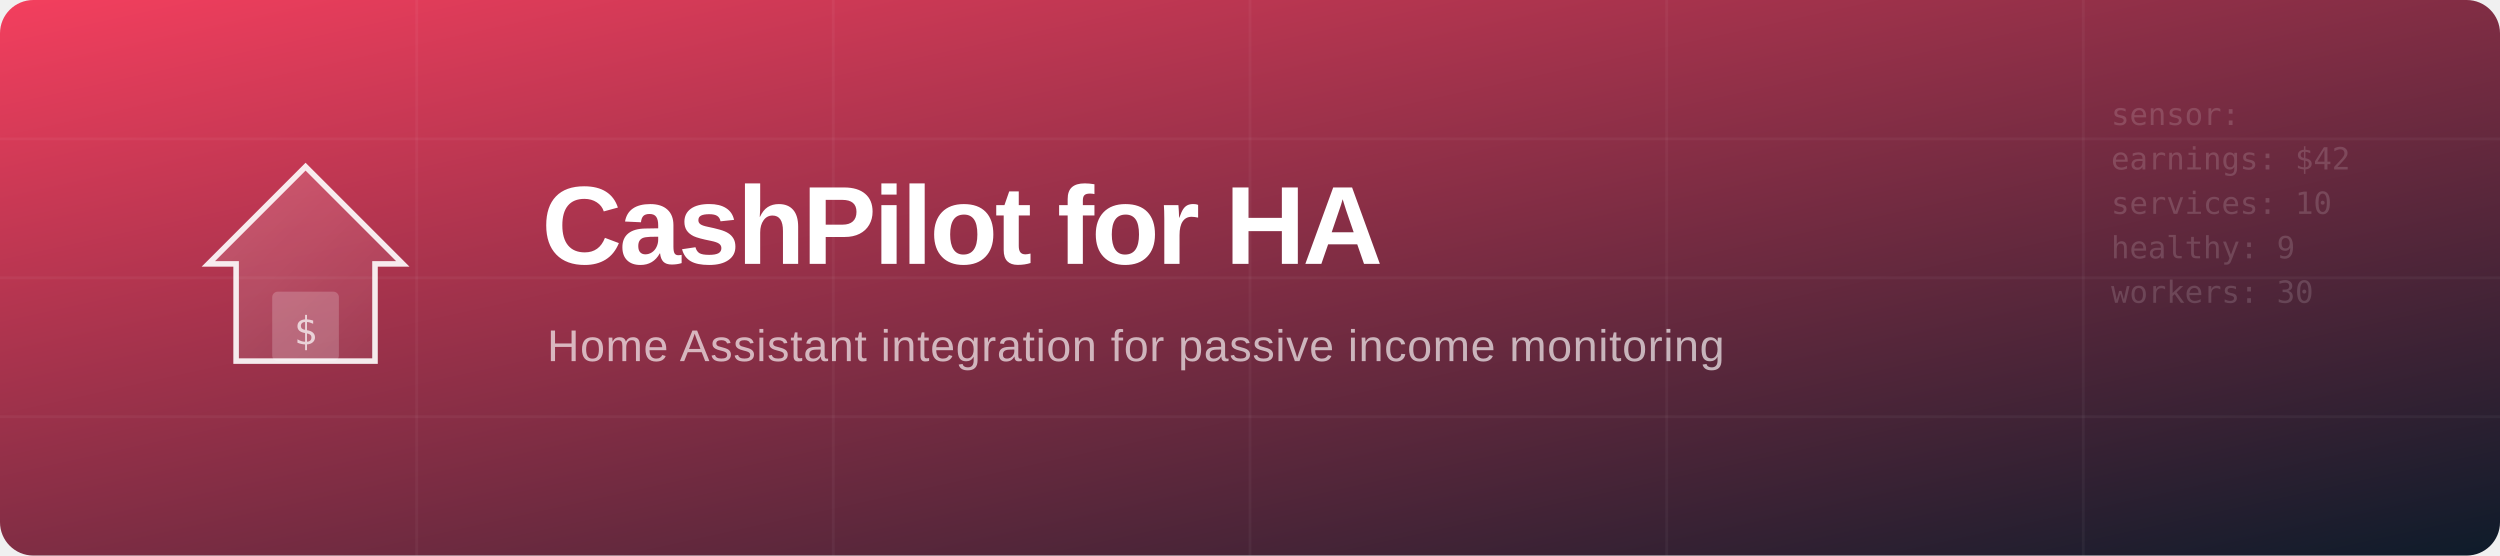
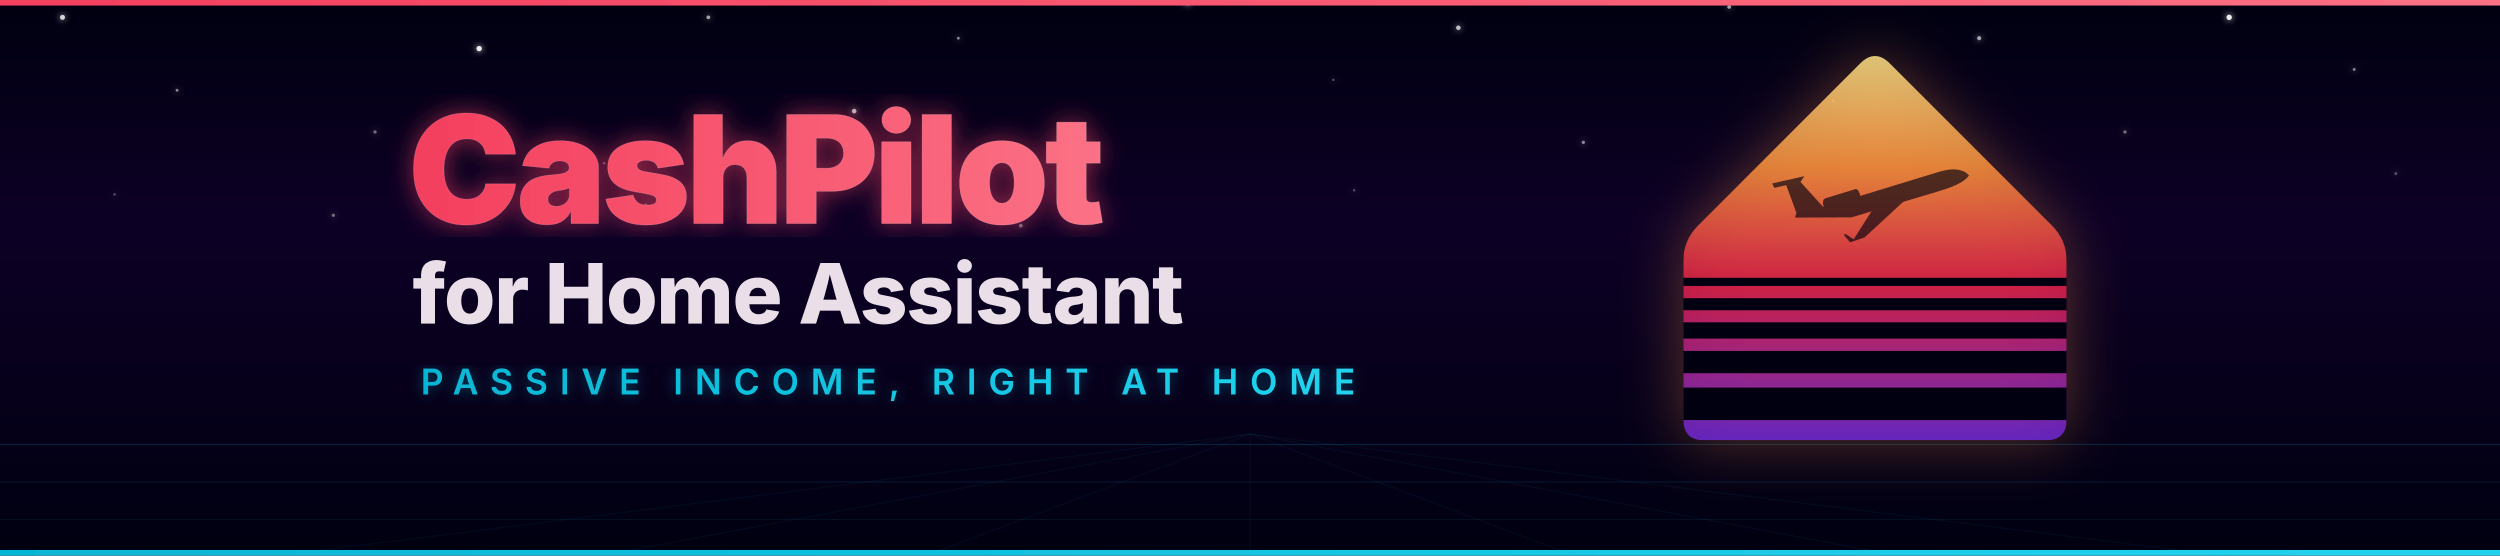
- <svg xmlns="http://www.w3.org/2000/svg" viewBox="0 0 900 200" width="900" height="200">
+ <svg xmlns="http://www.w3.org/2000/svg" viewBox="0 0 900 200" width="900" height="200" role="img" aria-label="CashPilot for Home Assistant">
  <defs>
-     <linearGradient id="bg" x1="0%" y1="0%" x2="100%" y2="100%">
+     <linearGradient id="bg" x1="0%" y1="0%" x2="0%" y2="100%">
+       <stop offset="0%" stop-color="#000010" />
+       <stop offset="40%" stop-color="#0d0025" />
+       <stop offset="100%" stop-color="#000010" />
+     </linearGradient>
+     <linearGradient id="sun" x1="0%" y1="0%" x2="0%" y2="100%">
+       <stop offset="0%" stop-color="#fde68a" />
+       <stop offset="30%" stop-color="#fb923c" />
+       <stop offset="60%" stop-color="#e11d48" />
+       <stop offset="100%" stop-color="#6d28d9" />
+     </linearGradient>
+     <linearGradient id="pk" x1="0%" y1="0%" x2="100%" y2="0%">
      <stop offset="0%" stop-color="#f43f5e" />
-       <stop offset="100%" stop-color="#0D1B2A" />
+       <stop offset="100%" stop-color="#fb7185" />
    </linearGradient>
-     <linearGradient id="glow" x1="0%" y1="0%" x2="100%" y2="100%">
-       <stop offset="0%" stop-color="#ffffff" stop-opacity="0.2" />
-       <stop offset="100%" stop-color="#ffffff" stop-opacity="0.05" />
+     <linearGradient id="cy" x1="0%" y1="0%" x2="100%" y2="0%">
+       <stop offset="0%" stop-color="#06b6d4" />
+       <stop offset="100%" stop-color="#22d3ee" />
    </linearGradient>
+     <filter id="pg">
+       <feGaussianBlur stdDeviation="6" result="b" />
+       <feFlood flood-color="#f43f5e" flood-opacity="0.5" result="c" />
+       <feComposite in="c" in2="b" operator="in" result="g" />
+       <feMerge>
+         <feMergeNode in="g" />
+         <feMergeNode in="SourceGraphic" />
+       </feMerge>
+     </filter>
+     <filter id="cg">
+       <feGaussianBlur stdDeviation="3" result="b" />
+       <feFlood flood-color="#06b6d4" flood-opacity="0.4" result="c" />
+       <feComposite in="c" in2="b" operator="in" result="g" />
+       <feMerge>
+         <feMergeNode in="g" />
+         <feMergeNode in="SourceGraphic" />
+       </feMerge>
+     </filter>
+     <filter id="sg">
+       <feGaussianBlur stdDeviation="1.5" result="b" />
+       <feMerge>
+         <feMergeNode in="b" />
+         <feMergeNode in="SourceGraphic" />
+       </feMerge>
+     </filter>
+     <filter id="og" x="-50%" y="-50%" width="200%" height="200%">
+       <feGaussianBlur stdDeviation="14" />
+     </filter>
  </defs>
-   <rect width="900" height="200" rx="12" fill="url(#bg)" />
-   <g stroke="#ffffff" stroke-opacity="0.04" stroke-width="1">
-     <line x1="0" y1="50" x2="900" y2="50" />
-     <line x1="0" y1="100" x2="900" y2="100" />
-     <line x1="0" y1="150" x2="900" y2="150" />
-     <line x1="150" y1="0" x2="150" y2="200" />
-     <line x1="300" y1="0" x2="300" y2="200" />
-     <line x1="450" y1="0" x2="450" y2="200" />
-     <line x1="600" y1="0" x2="600" y2="200" />
-     <line x1="750" y1="0" x2="750" y2="200" />
+   <rect width="900" height="200" fill="url(#bg)" />
+   <g transform="translate(0,-12.5) scale(0.75)">
+     <g fill="#fff" filter="url(#sg)">
+       <circle cx="30" cy="25" r="1.2" opacity="0.8" />
+       <circle cx="85" cy="60" r="0.7" opacity="0.5" />
+       <circle cx="120" cy="15" r="1" opacity="0.7" />
+       <circle cx="180" cy="80" r="0.8" opacity="0.4" />
+       <circle cx="230" cy="40" r="1.3" opacity="0.9" />
+       <circle cx="290" cy="95" r="0.6" opacity="0.3" />
+       <circle cx="340" cy="25" r="0.9" opacity="0.6" />
+       <circle cx="410" cy="70" r="1.1" opacity="0.7" />
+       <circle cx="460" cy="35" r="0.7" opacity="0.5" />
+       <circle cx="520" cy="90" r="1" opacity="0.4" />
+       <circle cx="570" cy="18" r="1.2" opacity="0.8" />
+       <circle cx="640" cy="55" r="0.6" opacity="0.3" />
+       <circle cx="700" cy="30" r="1.1" opacity="0.7" />
+       <circle cx="760" cy="85" r="0.8" opacity="0.5" />
+       <circle cx="830" cy="20" r="0.9" opacity="0.6" />
+       <circle cx="880" cy="65" r="0.7" opacity="0.4" />
+       <circle cx="950" cy="35" r="1" opacity="0.6" />
+       <circle cx="1020" cy="80" r="0.8" opacity="0.4" />
+       <circle cx="1070" cy="25" r="1.3" opacity="0.9" />
+       <circle cx="1130" cy="50" r="0.7" opacity="0.5" />
+       <circle cx="1180" cy="15" r="1" opacity="0.7" />
+       <circle cx="55" cy="110" r="0.6" opacity="0.3" />
+       <circle cx="160" cy="120" r="0.8" opacity="0.4" />
+       <circle cx="310" cy="115" r="0.7" opacity="0.3" />
+       <circle cx="490" cy="125" r="0.9" opacity="0.4" />
+       <circle cx="650" cy="108" r="0.6" opacity="0.3" />
+       <circle cx="1150" cy="100" r="0.7" opacity="0.3" />
+     </g>
+     <g stroke="#06b6d4" stroke-width="0.5">
+       <line x1="0" y1="230" x2="1200" y2="230" opacity="0.2" />
+       <line x1="0" y1="248" x2="1200" y2="248" opacity="0.14" />
+       <line x1="0" y1="266" x2="1200" y2="266" opacity="0.09" />
+       <line x1="0" y1="284" x2="1200" y2="284" opacity="0.05" />
+       <line x1="600" y1="225" x2="0" y2="300" opacity="0.07" />
+       <line x1="600" y1="225" x2="200" y2="300" opacity="0.07" />
+       <line x1="600" y1="225" x2="400" y2="300" opacity="0.07" />
+       <line x1="600" y1="225" x2="600" y2="300" opacity="0.07" />
+       <line x1="600" y1="225" x2="800" y2="300" opacity="0.07" />
+       <line x1="600" y1="225" x2="1000" y2="300" opacity="0.07" />
+       <line x1="600" y1="225" x2="1200" y2="300" opacity="0.07" />
+     </g>
+     <path d="M892.9,47.1 Q900.0,40.0 907.1,47.1 L984.9,124.9 Q992.0,132.0 992.0,142.0 L992.0,218.0 Q992.0,228.0 982.0,228.0 L818.0,228.0 Q808.0,228.0 808.0,218.0 L808.0,142.0 Q808.0,132.0 815.1,124.9 Z" fill="#fb923c" opacity="0.35" filter="url(#og)" />
+     <clipPath id="hc">
+       <path d="M892.9,47.1 Q900.0,40.0 907.1,47.1 L984.9,124.9 Q992.0,132.0 992.0,142.0 L992.0,218.0 Q992.0,228.0 982.0,228.0 L818.0,228.0 Q808.0,228.0 808.0,218.0 L808.0,142.0 Q808.0,132.0 815.1,124.9 Z" />
+     </clipPath>
+     <g clip-path="url(#hc)">
+       <rect x="808.0" y="40" width="184" height="188" fill="url(#sun)" opacity="0.85" />
+       <rect x="808.0" y="150.0" width="184.0" height="3.9" fill="#000010" />
+       <rect x="808.0" y="159.8" width="184.0" height="5.8" fill="#000010" />
+       <rect x="808.0" y="171.4" width="184.0" height="7.8" fill="#000010" />
+       <rect x="808.0" y="185.1" width="184.0" height="10.7" fill="#000010" />
+       <rect x="808.0" y="202.7" width="184.0" height="15.6" fill="#000010" />
+       <g transform="translate(904,112) rotate(-17) scale(1.15)" fill="#000010" opacity="0.65">
+         <path d="M37,1.2 C35.8,-1.8 32,-3.8 26,-3.9 L-22,-3.9 L-36.5,-4.8 L-37.6,-3.2 L-15,3.6 L24,3.8 C30.5,3.8 35,3 37,1.2 Z" />
+         <path d="M-25,-3.9 L-31.8,-18.4 L-37.2,-18.6 L-36.4,-4.6 Z" />
+         <path d="M-28.8,-18.6 L-42.5,-19.6 L-42.2,-17.6 L-31,-16.8 Z" />
+         <path d="M-10,-7.2 L-23,-7.2 C-25.4,-7.2 -25.4,-1.8 -23,-1.8 L-10,-1.8 C-8.4,-1.8 -8.4,-7.2 -10,-7.2 Z" />
+         <path d="M9,3 L-6,3.4 L-16.8,12.6 L-19.5,9.4 L-20.2,9.6 L-18.6,13.4 L-12.2,13.2 Z" />
+       </g>
+     </g>
+     <path id="ttl" d="M223.7 124.7Q216.5 124.7 210.8 121.6Q205.1 118.5 201.8 112.5Q198.5 106.5 198.5 97.8Q198.5 89.1 201.8 83.1Q205.2 77.1 210.9 74Q216.7 70.9 223.7 70.9Q228.6 70.9 232.7 72.2Q236.9 73.6 240 76.1Q243.1 78.6 245 82.3Q247 86 247.5 90.7H233.1Q232.8 89.1 232.2 87.7Q231.5 86.3 230.3 85.3Q229.2 84.3 227.7 83.8Q226.1 83.3 224.1 83.3Q220.6 83.3 218.1 85Q215.6 86.8 214.4 90Q213.1 93.3 213.1 97.8Q213.1 102.6 214.4 105.9Q215.7 109.1 218.1 110.7Q220.6 112.3 224.1 112.3Q226 112.3 227.6 111.8Q229.1 111.3 230.3 110.3Q231.4 109.3 232.2 107.9Q232.9 106.6 233.1 104.9H247.5Q247.3 108.2 245.7 111.7Q244.1 115.2 241.1 118.1Q238.2 121.1 233.8 122.9Q229.5 124.7 223.7 124.7ZM262.5 124.6Q258.7 124.6 255.8 123.4Q252.9 122.1 251.3 119.6Q249.7 117.1 249.7 113.2Q249.7 109.9 250.8 107.7Q251.9 105.4 253.8 103.9Q255.8 102.4 258.4 101.7Q261 100.9 264.1 100.7Q267.4 100.4 269.4 100.1Q271.4 99.7 272.3 99Q273.2 98.3 273.2 97.2V97.1Q273.2 96.1 272.6 95.3Q272.1 94.6 271.1 94.3Q270.1 93.9 268.7 93.9Q267.4 93.9 266.3 94.3Q265.2 94.7 264.5 95.5Q263.8 96.2 263.5 97.4L250.8 96.2Q251.4 92.9 253.5 90.1Q255.7 87.4 259.6 85.8Q263.4 84.2 268.9 84.2Q273.1 84.2 276.5 85.2Q279.9 86.2 282.3 87.9Q284.7 89.7 286 92Q287.3 94.4 287.3 97.1V124H274.1V118.4H273.8Q272.6 120.7 270.9 122Q269.3 123.4 267.2 124Q265 124.6 262.5 124.6ZM267 115.7Q268.7 115.7 270.1 115Q271.5 114.4 272.4 113.1Q273.3 111.9 273.3 110.1V106.8Q272.7 107.1 272.1 107.3Q271.5 107.5 270.8 107.7Q270 107.8 269.3 108Q268.5 108.1 267.7 108.2Q266 108.5 265 109.1Q264 109.7 263.5 110.5Q263 111.3 263 112.3Q263 113.4 263.5 114.2Q264 114.9 264.9 115.3Q265.9 115.7 267 115.7ZM310.1 124.7Q304.8 124.7 300.7 123.2Q296.6 121.7 294 118.9Q291.5 116.1 290.8 112.2L303.9 110.3Q304.6 112.6 306.2 113.9Q307.8 115.1 310.7 115.1Q312.8 115.1 314 114.5Q315.1 113.9 315.1 112.7Q315.1 111.6 314.1 110.9Q313 110.2 310.6 109.8L303.7 108.5Q297.7 107.4 294.7 104.5Q291.7 101.6 291.7 97Q291.7 92.9 293.9 90Q296.1 87.2 300.2 85.7Q304.2 84.2 309.9 84.2Q315.1 84.2 319 85.6Q322.9 86.9 325.2 89.4Q327.6 92 328.2 95.6L315.8 97.4Q315.3 95.4 313.8 94.5Q312.2 93.6 310.1 93.6Q308.3 93.6 307.1 94.3Q305.8 94.9 305.8 96.2Q305.8 97 306.5 97.8Q307.3 98.6 309.5 99L317.5 100.4Q323.5 101.4 326.5 104Q329.5 106.6 329.5 111Q329.5 115.2 327 118.3Q324.5 121.4 320.1 123Q315.7 124.7 310.1 124.7ZM347.1 101.9V124H333V71.6H346.8V92.9Q348.1 89.6 350.5 87.2Q353.5 84.2 358.9 84.2Q363.1 84.2 366.1 86.1Q369.2 88 370.9 91.3Q372.6 94.7 372.6 99V124H358.5V101.9Q358.5 99 357 97.3Q355.5 95.7 352.8 95.7Q351.1 95.7 349.8 96.4Q348.5 97.2 347.8 98.6Q347.1 100 347.1 101.9ZM377.6 124V71.6H400.2Q406.1 71.6 410.4 73.9Q414.8 76.2 417.2 80.4Q419.7 84.6 419.7 90.2Q419.7 95.8 417.2 99.9Q414.7 104 410.2 106.2Q405.7 108.5 399.7 108.5H391.8V124ZM391.8 97.4H396.8Q399.4 97.4 401.2 96.5Q403 95.6 403.9 94Q404.9 92.4 404.9 90.2Q404.9 87.9 403.9 86.3Q403 84.7 401.2 83.9Q399.4 83 396.8 83H391.8ZM423.2 124V84.7H437.3V124ZM430.2 80.7Q427.4 80.7 425.3 78.8Q423.3 76.9 423.3 74.2Q423.3 71.5 425.3 69.6Q427.4 67.8 430.2 67.8Q433.1 67.8 435.2 69.6Q437.2 71.5 437.2 74.2Q437.2 76.9 435.2 78.8Q433.1 80.7 430.2 80.7ZM456.7 71.6V124H442.6V71.6ZM481 124.7Q474.6 124.7 470 122.2Q465.4 119.6 463 115.1Q460.6 110.5 460.6 104.5Q460.6 98.4 463 93.9Q465.4 89.3 470 86.8Q474.6 84.2 481 84.2Q487.4 84.2 491.9 86.8Q496.4 89.3 498.8 93.9Q501.3 98.4 501.3 104.5Q501.3 110.5 498.8 115.1Q496.4 119.6 491.9 122.2Q487.4 124.7 481 124.7ZM481 114.2Q482.8 114.2 484.1 113Q485.4 111.8 486.1 109.6Q486.8 107.4 486.8 104.4Q486.8 101.3 486.1 99.1Q485.4 97 484.1 95.9Q482.8 94.8 481 94.8Q479.1 94.8 477.8 95.9Q476.4 97 475.7 99.1Q475 101.3 475 104.4Q475 107.4 475.7 109.6Q476.4 111.8 477.8 113Q479.1 114.2 481 114.2ZM528.1 84.7V95H521.4V111.4Q521.4 112.6 522 113.2Q522.6 113.8 524 113.8Q524.7 113.8 525.9 113.7Q527.1 113.5 527.5 113.4L529.2 123.5Q526.7 124.1 524.6 124.4Q522.4 124.6 520.6 124.6Q513.9 124.6 510.6 121.6Q507.2 118.6 507.2 112.7V95H502.2V84.7H507.2V75.3H521.4V84.7Z" fill="url(#pk)" filter="url(#pg)" />
+     <use href="#ttl" fill="none" stroke="#fff" stroke-width="0.3" opacity="0.2" />
+     <path d="M213.2 150.2V155.2H208.8V172H202.1V155.2H198.4V150.2H202.1V149Q202.1 146.5 203 144.8Q203.9 143.2 205.6 142.4Q207.3 141.5 209.5 141.5Q210.9 141.5 212.2 141.8Q213.5 142 214.1 142.2L213 147.1Q212.6 147 212.1 147Q211.5 146.9 211 146.9Q209.8 146.9 209.3 147.4Q208.8 148 208.8 148.9V150.2ZM225.4 172.4Q222 172.4 219.6 171Q217.1 169.6 215.8 167Q214.5 164.5 214.5 161.2Q214.5 157.8 215.8 155.3Q217.1 152.7 219.6 151.3Q222 149.9 225.4 149.9Q228.9 149.9 231.3 151.3Q233.8 152.7 235.1 155.3Q236.4 157.8 236.4 161.2Q236.4 164.5 235.1 167Q233.8 169.6 231.3 171Q228.9 172.4 225.4 172.4ZM225.4 167.2Q226.8 167.2 227.7 166.4Q228.6 165.7 229 164.3Q229.5 162.9 229.5 161.1Q229.5 159.3 229 157.9Q228.6 156.6 227.7 155.8Q226.8 155.1 225.4 155.1Q224.1 155.1 223.2 155.8Q222.3 156.6 221.9 157.9Q221.4 159.3 221.4 161.1Q221.4 162.9 221.9 164.3Q222.3 165.7 223.2 166.4Q224.1 167.2 225.4 167.2ZM239.5 172V150.2H246.1V154.1H246.3Q246.9 152 248.3 150.9Q249.6 149.9 251.4 149.9Q251.9 149.9 252.4 149.9Q252.9 150 253.4 150.1V156.1Q252.9 155.9 252.1 155.8Q251.3 155.7 250.7 155.7Q249.4 155.7 248.4 156.3Q247.4 156.8 246.9 157.8Q246.3 158.8 246.3 160.1V172ZM263.8 172V142.9H270.7V154.3H282.4V142.9H289.2V172H282.4V159.9H270.7V172ZM303.3 172.4Q299.9 172.4 297.4 171Q295 169.6 293.6 167Q292.3 164.5 292.3 161.2Q292.3 157.8 293.6 155.3Q295 152.7 297.4 151.3Q299.9 149.9 303.3 149.9Q306.7 149.9 309.2 151.3Q311.6 152.7 312.9 155.3Q314.3 157.8 314.3 161.2Q314.3 164.5 312.9 167Q311.6 169.6 309.2 171Q306.7 172.4 303.3 172.4ZM303.3 167.2Q304.6 167.2 305.5 166.4Q306.4 165.7 306.9 164.3Q307.3 162.9 307.3 161.1Q307.3 159.3 306.9 157.9Q306.4 156.6 305.5 155.8Q304.6 155.1 303.3 155.1Q302 155.1 301.1 155.8Q300.2 156.6 299.7 157.9Q299.3 159.3 299.3 161.1Q299.3 162.9 299.7 164.3Q300.2 165.7 301.1 166.4Q302 167.2 303.3 167.2ZM317.3 172V150.2H323.6L323.9 154.5Q324.4 153.3 325 152.4Q326 151.1 327.4 150.5Q328.7 149.9 330.2 149.9Q332.5 149.9 334 151.4Q335.1 152.6 335.8 154.9Q336.3 153.6 337.1 152.6Q338.2 151.2 339.8 150.5Q341.3 149.9 342.9 149.9Q345 149.9 346.5 150.8Q348.1 151.6 349 153.3Q349.9 154.9 349.9 157.3V172H343.1V158.8Q343.1 157.2 342.2 156.3Q341.4 155.4 340 155.4Q339.1 155.4 338.4 155.9Q337.6 156.3 337.3 157.1Q336.9 157.8 336.9 158.9V172H330.4V158.7Q330.4 157.2 329.5 156.3Q328.7 155.4 327.3 155.4Q326.4 155.4 325.7 155.9Q324.9 156.3 324.5 157.1Q324.1 157.9 324.1 159V172ZM364 172.4Q360.6 172.4 358.1 171.1Q355.6 169.7 354.3 167.2Q353 164.7 353 161.2Q353 157.8 354.3 155.3Q355.6 152.7 358 151.3Q360.5 149.9 363.7 149.9Q366 149.9 368 150.6Q369.9 151.3 371.3 152.8Q372.7 154.2 373.5 156.2Q374.3 158.3 374.3 161V162.7H359.7Q359.7 164.2 360.2 165.2Q360.8 166.4 361.8 166.9Q362.8 167.5 364.1 167.5Q365 167.5 365.8 167.2Q366.5 167 367.1 166.5Q367.6 165.9 367.9 165.2L374 166.2Q373.4 168.1 372.1 169.5Q370.7 170.9 368.7 171.6Q366.7 172.4 364 172.4ZM359.7 158.8H367.8Q367.7 157.8 367.4 157.1Q366.9 156 366 155.4Q365.1 154.8 363.8 154.8Q362.5 154.8 361.6 155.4Q360.6 156 360.2 157.1Q359.8 157.8 359.7 158.8ZM384.1 172 393.8 142.9H403L413 172H405.3L403.3 165.8H393.6L391.7 172ZM401.6 160.5 401.2 159.3Q400.3 156.1 399.4 152.5Q398.8 150.5 398.3 148.4Q397.8 150.5 397.4 152.5Q396.5 156.1 395.6 159.3L395.2 160.5ZM424.1 172.4Q421.3 172.4 419.2 171.6Q417 170.8 415.7 169.3Q414.3 167.8 414 165.8L420.3 164.8Q420.7 166.2 421.7 166.9Q422.6 167.6 424.4 167.6Q425.8 167.6 426.6 167.1Q427.4 166.6 427.4 165.8Q427.4 165 426.8 164.6Q426.1 164.1 424.8 163.9L421 163.1Q417.7 162.5 416.1 160.9Q414.5 159.3 414.5 156.8Q414.5 154.6 415.7 153.1Q416.9 151.6 419 150.7Q421.2 149.9 424.1 149.9Q426.8 149.9 428.9 150.6Q430.9 151.4 432.1 152.7Q433.4 154.1 433.7 155.9L427.7 156.9Q427.4 155.8 426.5 155.2Q425.6 154.6 424.2 154.6Q423 154.6 422.1 155.1Q421.3 155.6 421.3 156.4Q421.3 157.1 421.8 157.6Q422.4 158.1 423.8 158.3L427.9 159.1Q431.2 159.8 432.8 161.2Q434.4 162.6 434.4 165Q434.4 167.3 433 168.9Q431.7 170.6 429.4 171.5Q427.1 172.4 424.1 172.4ZM446.5 172.4Q443.7 172.4 441.5 171.6Q439.4 170.8 438 169.3Q436.7 167.8 436.3 165.8L442.6 164.8Q443 166.2 444 166.9Q445 167.6 446.7 167.6Q448.1 167.6 449 167.1Q449.8 166.6 449.8 165.8Q449.8 165 449.1 164.6Q448.5 164.1 447.1 163.9L443.3 163.1Q440.1 162.5 438.4 160.9Q436.8 159.3 436.8 156.8Q436.8 154.6 438 153.1Q439.2 151.6 441.4 150.7Q443.5 149.9 446.4 149.9Q449.2 149.9 451.2 150.6Q453.2 151.4 454.5 152.7Q455.7 154.1 456.1 155.9L450.1 156.9Q449.8 155.8 448.9 155.2Q447.9 154.6 446.6 154.6Q445.3 154.6 444.5 155.1Q443.6 155.6 443.6 156.4Q443.6 157.1 444.2 157.6Q444.7 158.1 446.1 158.3L450.3 159.1Q453.5 159.8 455.1 161.2Q456.7 162.6 456.7 165Q456.7 167.3 455.4 168.9Q454.1 170.6 451.8 171.5Q449.4 172.4 446.5 172.4ZM459.6 172V150.2H466.4V172ZM463 147.6Q461.5 147.6 460.5 146.6Q459.5 145.7 459.5 144.3Q459.5 143 460.5 142Q461.5 141 463 141Q464.5 141 465.5 142Q466.5 142.9 466.5 144.3Q466.5 145.7 465.5 146.6Q464.5 147.6 463 147.6ZM479.5 172.4Q476.7 172.4 474.6 171.6Q472.4 170.8 471.1 169.3Q469.7 167.8 469.3 165.8L475.7 164.8Q476.1 166.2 477.1 166.9Q478 167.6 479.8 167.6Q481.2 167.6 482 167.1Q482.8 166.6 482.8 165.8Q482.8 165 482.2 164.6Q481.5 164.1 480.2 163.9L476.4 163.1Q473.1 162.5 471.5 160.9Q469.9 159.3 469.9 156.8Q469.9 154.6 471.1 153.1Q472.3 151.6 474.4 150.7Q476.6 149.9 479.5 149.9Q482.2 149.9 484.3 150.6Q486.3 151.4 487.5 152.7Q488.8 154.1 489.1 155.9L483.1 156.9Q482.8 155.8 481.9 155.2Q481 154.6 479.6 154.6Q478.4 154.6 477.5 155.1Q476.7 155.6 476.7 156.4Q476.7 157.1 477.2 157.6Q477.7 158.1 479.1 158.3L483.3 159.1Q486.6 159.8 488.2 161.2Q489.8 162.6 489.8 165Q489.8 167.3 488.4 168.9Q487.1 170.6 484.8 171.5Q482.5 172.4 479.5 172.4ZM504.4 150.2V155.2H500.5V165.3Q500.5 166.2 500.9 166.6Q501.3 167 502.2 167Q502.6 167 503.2 166.9Q503.9 166.9 504.1 166.8L505 171.7Q503.9 172.1 502.8 172.2Q501.7 172.3 500.8 172.3Q497.3 172.3 495.5 170.7Q493.7 169.1 493.7 165.9V155.2H490.8V150.2H493.7V145H500.5V150.2ZM513.6 172.4Q511.5 172.4 509.9 171.7Q508.3 171 507.4 169.5Q506.4 168.1 506.4 165.9Q506.4 164.1 507.1 162.9Q507.7 161.6 508.8 160.8Q510 160.1 511.4 159.7Q512.9 159.2 514.6 159.1Q516.4 159 517.6 158.8Q518.7 158.6 519.2 158.2Q519.7 157.8 519.7 157.2V157.1Q519.7 156.3 519.4 155.8Q519 155.3 518.4 155Q517.7 154.7 516.8 154.7Q515.8 154.7 515.1 155Q514.4 155.3 513.9 155.8Q513.4 156.3 513.2 157L507.1 156.2Q507.5 154.3 508.8 152.9Q510 151.5 512.1 150.7Q514.1 149.9 516.8 149.9Q518.9 149.9 520.6 150.4Q522.4 150.8 523.7 151.8Q525.1 152.7 525.8 154.1Q526.5 155.4 526.5 157.2V172H520.1V168.9H520Q519.4 170.1 518.5 170.8Q517.6 171.6 516.4 172Q515.2 172.4 513.6 172.4ZM515.7 167.9Q516.9 167.9 517.8 167.4Q518.7 166.9 519.3 166.1Q519.8 165.3 519.8 164.2V162.1Q519.5 162.3 519.1 162.4Q518.6 162.6 518.1 162.7Q517.6 162.8 517 162.9Q516.5 163 516 163Q515 163.2 514.3 163.5Q513.6 163.8 513.3 164.4Q512.9 164.9 512.9 165.6Q512.9 166.4 513.3 166.9Q513.6 167.4 514.3 167.6Q514.9 167.9 515.7 167.9ZM537.3 159.5V172H530.5V150.2H536.9L537 154.9Q537.8 152.8 539.2 151.5Q540.9 149.9 543.8 149.9Q546.1 149.9 547.8 150.9Q549.5 151.9 550.4 153.8Q551.4 155.6 551.4 158.1V172H544.6V159.4Q544.6 157.6 543.6 156.5Q542.7 155.5 541 155.5Q539.9 155.5 539.1 156Q538.2 156.5 537.7 157.4Q537.3 158.2 537.3 159.5ZM567 150.2V155.2H563.1V165.3Q563.1 166.2 563.5 166.6Q563.9 167 564.9 167Q565.2 167 565.8 166.9Q566.5 166.9 566.7 166.8L567.6 171.7Q566.5 172.1 565.4 172.2Q564.3 172.3 563.4 172.3Q559.9 172.3 558.1 170.7Q556.3 169.1 556.3 165.9V155.2H553.4V150.2H556.3V145H563.1V150.2Z" fill="#fdf2f8" opacity="0.92" />
+     <path d="M203.2 206V193.6H207.9Q209.3 193.6 210.3 194.2Q211.2 194.7 211.7 195.6Q212.2 196.5 212.2 197.7Q212.2 198.9 211.7 199.8Q211.2 200.8 210.2 201.3Q209.3 201.8 207.8 201.8H205.5V206ZM205.5 200H207.5Q208.4 200 208.9 199.7Q209.5 199.4 209.7 198.9Q210 198.4 210 197.7Q210 197.1 209.7 196.6Q209.5 196.1 208.9 195.8Q208.4 195.5 207.5 195.5H205.5ZM217.7 206 222 193.6H224.8L229.3 206H226.8L225.8 202.9H221.2L220.1 206ZM225.2 201.2 224.6 199.6Q224.3 198.6 224 197.3Q223.7 196.4 223.4 195.4Q223.1 196.4 222.9 197.3Q222.6 198.6 222.3 199.6L221.7 201.2ZM240.8 206.2Q239.3 206.2 238.3 205.7Q237.2 205.3 236.6 204.4Q236 203.6 236 202.4H238.2Q238.2 203 238.6 203.4Q238.9 203.9 239.5 204.1Q240.1 204.3 240.8 204.3Q241.5 204.3 242.1 204.1Q242.6 203.9 242.9 203.4Q243.2 203 243.2 202.5Q243.2 202 243 201.7Q242.7 201.4 242.2 201.2Q241.7 201 241 200.8L239.6 200.4Q238.1 200 237.2 199.2Q236.3 198.4 236.3 197.1Q236.3 196 236.9 195.2Q237.5 194.4 238.5 193.9Q239.5 193.5 240.8 193.5Q242.2 193.5 243.2 193.9Q244.2 194.4 244.7 195.2Q245.3 196 245.3 197H243.1Q243.1 196.2 242.4 195.8Q241.8 195.4 240.8 195.4Q240.1 195.4 239.6 195.6Q239.1 195.8 238.8 196.1Q238.6 196.5 238.6 197Q238.6 197.5 238.9 197.8Q239.2 198.2 239.7 198.4Q240.2 198.6 240.7 198.7L241.8 199Q242.5 199.1 243.2 199.4Q243.8 199.7 244.3 200.1Q244.9 200.5 245.2 201.1Q245.5 201.7 245.5 202.5Q245.5 203.6 244.9 204.4Q244.4 205.3 243.3 205.7Q242.3 206.2 240.8 206.2ZM257.5 206.2Q256.1 206.2 255 205.7Q254 205.3 253.4 204.4Q252.8 203.6 252.7 202.4H254.9Q255 203 255.3 203.4Q255.7 203.9 256.3 204.1Q256.8 204.3 257.5 204.3Q258.3 204.3 258.8 204.1Q259.4 203.9 259.7 203.4Q260 203 260 202.5Q260 202 259.7 201.7Q259.5 201.4 258.9 201.2Q258.4 201 257.8 200.8L256.4 200.4Q254.8 200 254 199.2Q253.1 198.4 253.1 197.1Q253.1 196 253.7 195.2Q254.3 194.4 255.3 193.9Q256.3 193.5 257.6 193.5Q258.9 193.5 259.9 193.9Q260.9 194.4 261.5 195.2Q262 196 262.1 197H259.9Q259.8 196.2 259.2 195.8Q258.6 195.4 257.6 195.4Q256.9 195.4 256.4 195.6Q255.9 195.8 255.6 196.1Q255.3 196.5 255.3 197Q255.3 197.5 255.6 197.8Q256 198.2 256.4 198.4Q256.9 198.6 257.4 198.7L258.6 199Q259.3 199.1 259.9 199.4Q260.6 199.7 261.1 200.1Q261.6 200.5 261.9 201.1Q262.2 201.7 262.2 202.5Q262.2 203.6 261.7 204.4Q261.1 205.3 260.1 205.7Q259 206.2 257.5 206.2ZM272.2 193.6V206H270V193.6ZM283.9 206 279.5 193.6H282L284.2 200.1Q284.5 201 284.8 202.3Q285.1 203.2 285.4 204.2Q285.6 203.2 285.9 202.3Q286.2 201 286.5 200.1L288.7 193.6H291.1L286.7 206ZM298.4 206V193.6H306.5V195.5H300.6V198.8H306V200.7H300.6V204.1H306.5V206ZM326.6 193.6V206H324.4V193.6ZM334.8 206V193.6H337.3L341.6 200.4Q341.9 200.9 342.2 201.4Q342.5 201.9 342.8 202.6Q342.9 202.9 343.1 203.3Q343.1 203 343.1 202.6Q343 201.9 343 201.2Q343 200.6 343 200.1V193.6H345.2V206H342.7L338.9 199.9Q338.5 199.3 338.2 198.7Q337.8 198.1 337.5 197.4Q337.2 196.9 336.9 196.3Q336.9 196.9 337 197.4Q337 198.2 337 198.8Q337.1 199.5 337.1 199.9V206ZM358.7 206.2Q357.1 206.2 355.8 205.4Q354.5 204.7 353.8 203.2Q353 201.8 353 199.8Q353 197.8 353.8 196.4Q354.5 195 355.8 194.2Q357.1 193.5 358.7 193.5Q359.7 193.5 360.6 193.8Q361.5 194 362.2 194.6Q362.9 195.1 363.3 195.9Q363.8 196.7 363.9 197.7H361.7Q361.6 197.2 361.3 196.8Q361 196.3 360.7 196.1Q360.3 195.8 359.8 195.6Q359.3 195.4 358.7 195.4Q357.7 195.4 356.9 196Q356.1 196.5 355.7 197.4Q355.3 198.4 355.3 199.8Q355.3 201.2 355.7 202.2Q356.2 203.2 356.9 203.7Q357.7 204.2 358.7 204.2Q359.3 204.2 359.8 204Q360.3 203.9 360.6 203.6Q361 203.3 361.3 202.9Q361.6 202.4 361.7 201.9H363.9Q363.8 202.8 363.4 203.5Q363 204.3 362.3 204.9Q361.6 205.5 360.7 205.8Q359.8 206.2 358.7 206.2ZM376.9 206.2Q375.3 206.2 374 205.4Q372.7 204.7 372 203.2Q371.3 201.8 371.3 199.8Q371.3 197.8 372 196.4Q372.7 195 374 194.2Q375.3 193.5 376.9 193.5Q378.6 193.5 379.8 194.2Q381.1 195 381.9 196.4Q382.6 197.8 382.6 199.8Q382.6 201.8 381.9 203.2Q381.1 204.7 379.8 205.4Q378.6 206.2 376.9 206.2ZM376.9 204.2Q377.9 204.2 378.7 203.7Q379.5 203.2 379.9 202.2Q380.4 201.2 380.4 199.8Q380.4 198.4 379.9 197.4Q379.5 196.5 378.7 196Q377.9 195.4 376.9 195.4Q375.9 195.4 375.2 196Q374.4 196.5 373.9 197.4Q373.5 198.4 373.5 199.8Q373.5 201.2 373.9 202.2Q374.4 203.2 375.2 203.7Q375.9 204.2 376.9 204.2ZM390.4 206V193.6H393.7L396.1 200Q396.2 200.4 396.4 200.9Q396.5 201.5 396.7 202.1Q396.9 202.8 397 203.4Q397 203.5 397 203.5Q397 203.5 397 203.4Q397.2 202.8 397.3 202.2Q397.5 201.5 397.7 200.9Q397.8 200.4 397.9 200L400.3 193.6H403.6V206H401.4V199.8Q401.4 199.4 401.4 198.8Q401.4 198.2 401.4 197.6Q401.4 196.9 401.5 196.3Q401.5 195.9 401.5 195.6Q401.4 196 401.3 196.4Q401.1 197 400.9 197.7Q400.7 198.3 400.5 198.9Q400.4 199.4 400.2 199.8L397.9 206H396.1L393.7 199.8Q393.6 199.4 393.5 198.9Q393.3 198.4 393.1 197.7Q392.9 197.1 392.7 196.4Q392.6 196 392.5 195.7Q392.5 196 392.5 196.2Q392.5 196.9 392.6 197.5Q392.6 198.2 392.6 198.8Q392.6 199.3 392.6 199.8V206ZM411.8 206V193.6H419.8V195.5H414V198.8H419.4V200.7H414V204.1H419.9V206ZM427.6 209.2 428.3 204.2H430.5L429.1 209.2ZM448.5 206V193.6H453.2Q454.6 193.6 455.6 194.1Q456.5 194.6 457 195.5Q457.5 196.4 457.5 197.6Q457.5 198.8 457 199.6Q456.5 200.5 455.5 201Q455.4 201 455.3 201.1L458 206H455.5L453.1 201.5H450.8V206ZM450.8 199.6H452.8Q453.7 199.6 454.2 199.4Q454.7 199.2 455 198.7Q455.3 198.2 455.3 197.6Q455.3 196.9 455 196.5Q454.7 196 454.2 195.7Q453.7 195.5 452.8 195.5H450.8ZM467.5 193.6V206H465.3V193.6ZM481.1 206.2Q479.4 206.2 478.1 205.4Q476.8 204.6 476.1 203.2Q475.3 201.8 475.3 199.8Q475.3 197.8 476.1 196.4Q476.8 195 478.1 194.2Q479.4 193.5 481 193.5Q482 193.5 482.9 193.8Q483.8 194.1 484.5 194.6Q485.2 195.2 485.6 195.9Q486.1 196.7 486.2 197.6H483.9Q483.8 197.1 483.5 196.7Q483.3 196.3 482.9 196Q482.5 195.7 482.1 195.6Q481.6 195.4 481 195.4Q480 195.4 479.3 196Q478.5 196.5 478 197.4Q477.6 198.4 477.6 199.8Q477.6 201.2 478 202.2Q478.5 203.2 479.3 203.7Q480 204.2 481.1 204.2Q482 204.2 482.7 203.8Q483.4 203.5 483.8 202.8Q484.2 202.1 484.2 201.3H481.3V199.5H486.3V201Q486.3 202.6 485.6 203.8Q485 204.9 483.8 205.5Q482.6 206.2 481.1 206.2ZM494.2 206V193.6H496.4V198.7H502.1V193.6H504.4V206H502.1V200.6H496.4V206ZM512 195.5V193.6H521.8V195.5H518V206H515.8V195.5ZM538.6 206 542.9 193.6H545.8L550.2 206H547.7L546.7 202.9H542.1L541 206ZM546.1 201.2 545.5 199.6Q545.2 198.6 544.9 197.3Q544.6 196.4 544.3 195.4Q544.1 196.4 543.8 197.3Q543.5 198.6 543.2 199.6L542.6 201.2ZM555.5 195.5V193.6H565.3V195.5H561.5V206H559.3V195.5ZM582.9 206V193.6H585.2V198.7H590.9V193.6H593.1V206H590.9V200.6H585.2V206ZM606.6 206.2Q605 206.2 603.7 205.4Q602.4 204.7 601.7 203.2Q600.9 201.8 600.9 199.8Q600.9 197.8 601.7 196.4Q602.4 195 603.7 194.2Q605 193.5 606.6 193.5Q608.2 193.5 609.5 194.2Q610.8 195 611.5 196.4Q612.3 197.8 612.3 199.8Q612.3 201.8 611.5 203.2Q610.8 204.7 609.5 205.4Q608.2 206.2 606.6 206.2ZM606.6 204.2Q607.6 204.2 608.4 203.7Q609.2 203.2 609.6 202.2Q610 201.2 610 199.8Q610 198.4 609.6 197.4Q609.2 196.5 608.4 196Q607.6 195.4 606.6 195.4Q605.6 195.4 604.8 196Q604 196.5 603.6 197.4Q603.1 198.4 603.1 199.8Q603.1 201.2 603.6 202.2Q604 203.2 604.8 203.7Q605.6 204.2 606.6 204.2ZM620.1 206V193.6H623.4L625.8 200Q625.9 200.4 626 200.9Q626.2 201.5 626.4 202.1Q626.5 202.8 626.7 203.4Q626.7 203.5 626.7 203.5Q626.7 203.5 626.7 203.4Q626.9 202.8 627 202.2Q627.2 201.5 627.3 200.9Q627.5 200.4 627.6 200L629.9 193.6H633.3V206H631.1V199.8Q631.1 199.4 631.1 198.8Q631.1 198.2 631.1 197.6Q631.1 196.9 631.1 196.3Q631.1 195.9 631.1 195.6Q631 196 630.9 196.4Q630.7 197 630.6 197.7Q630.4 198.3 630.2 198.9Q630 199.4 629.9 199.8L627.6 206H625.7L623.4 199.8Q623.3 199.4 623.1 198.9Q623 198.4 622.8 197.7Q622.6 197.1 622.4 196.4Q622.3 196 622.2 195.7Q622.2 196 622.2 196.2Q622.2 196.9 622.2 197.5Q622.2 198.2 622.2 198.8Q622.3 199.3 622.3 199.8V206ZM641.5 206V193.6H649.5V195.5H643.7V198.8H649.1V200.7H643.7V204.1H649.5V206Z" fill="url(#cy)" filter="url(#cg)" />
  </g>
-   <g transform="translate(70, 50)">
-     <polygon points="40,10 5,45 15,45 15,80 65,80 65,45 75,45" fill="url(#glow)" stroke="#ffffff" stroke-width="2" opacity="0.9" />
-     <rect x="28" y="55" width="24" height="25" rx="2" fill="#ffffff" opacity="0.2" />
-     <text x="40" y="74" text-anchor="middle" font-family="monospace" font-size="14" fill="#ffffff" opacity="0.7">$</text>
-   </g>
-   <text x="195" y="95" font-family="'Segoe UI', 'Helvetica Neue', Arial, sans-serif" font-size="40" font-weight="700" fill="#ffffff" letter-spacing="-1">
-     CashPilot for HA
-   </text>
-   <text x="197" y="130" font-family="'Segoe UI', 'Helvetica Neue', Arial, sans-serif" font-size="16" fill="#ffffff" opacity="0.65" letter-spacing="0.3">
-     Home Assistant integration for passive income monitoring
-   </text>
-   <g transform="translate(760, 45)" opacity="0.15">
-     <text x="0" y="0" font-family="monospace" font-size="11" fill="#ffffff">sensor:</text>
-     <text x="0" y="16" font-family="monospace" font-size="11" fill="#ffffff">  earnings: $42</text>
-     <text x="0" y="32" font-family="monospace" font-size="11" fill="#ffffff">  services: 10</text>
-     <text x="0" y="48" font-family="monospace" font-size="11" fill="#ffffff">  healthy: 9</text>
-     <text x="0" y="64" font-family="monospace" font-size="11" fill="#ffffff">  workers: 30</text>
-   </g>
+   <rect x="0" y="0" width="900" height="2" fill="url(#pk)" filter="url(#pg)" />
+   <rect x="0" y="198" width="900" height="2" fill="url(#cy)" filter="url(#cg)" />
</svg>
